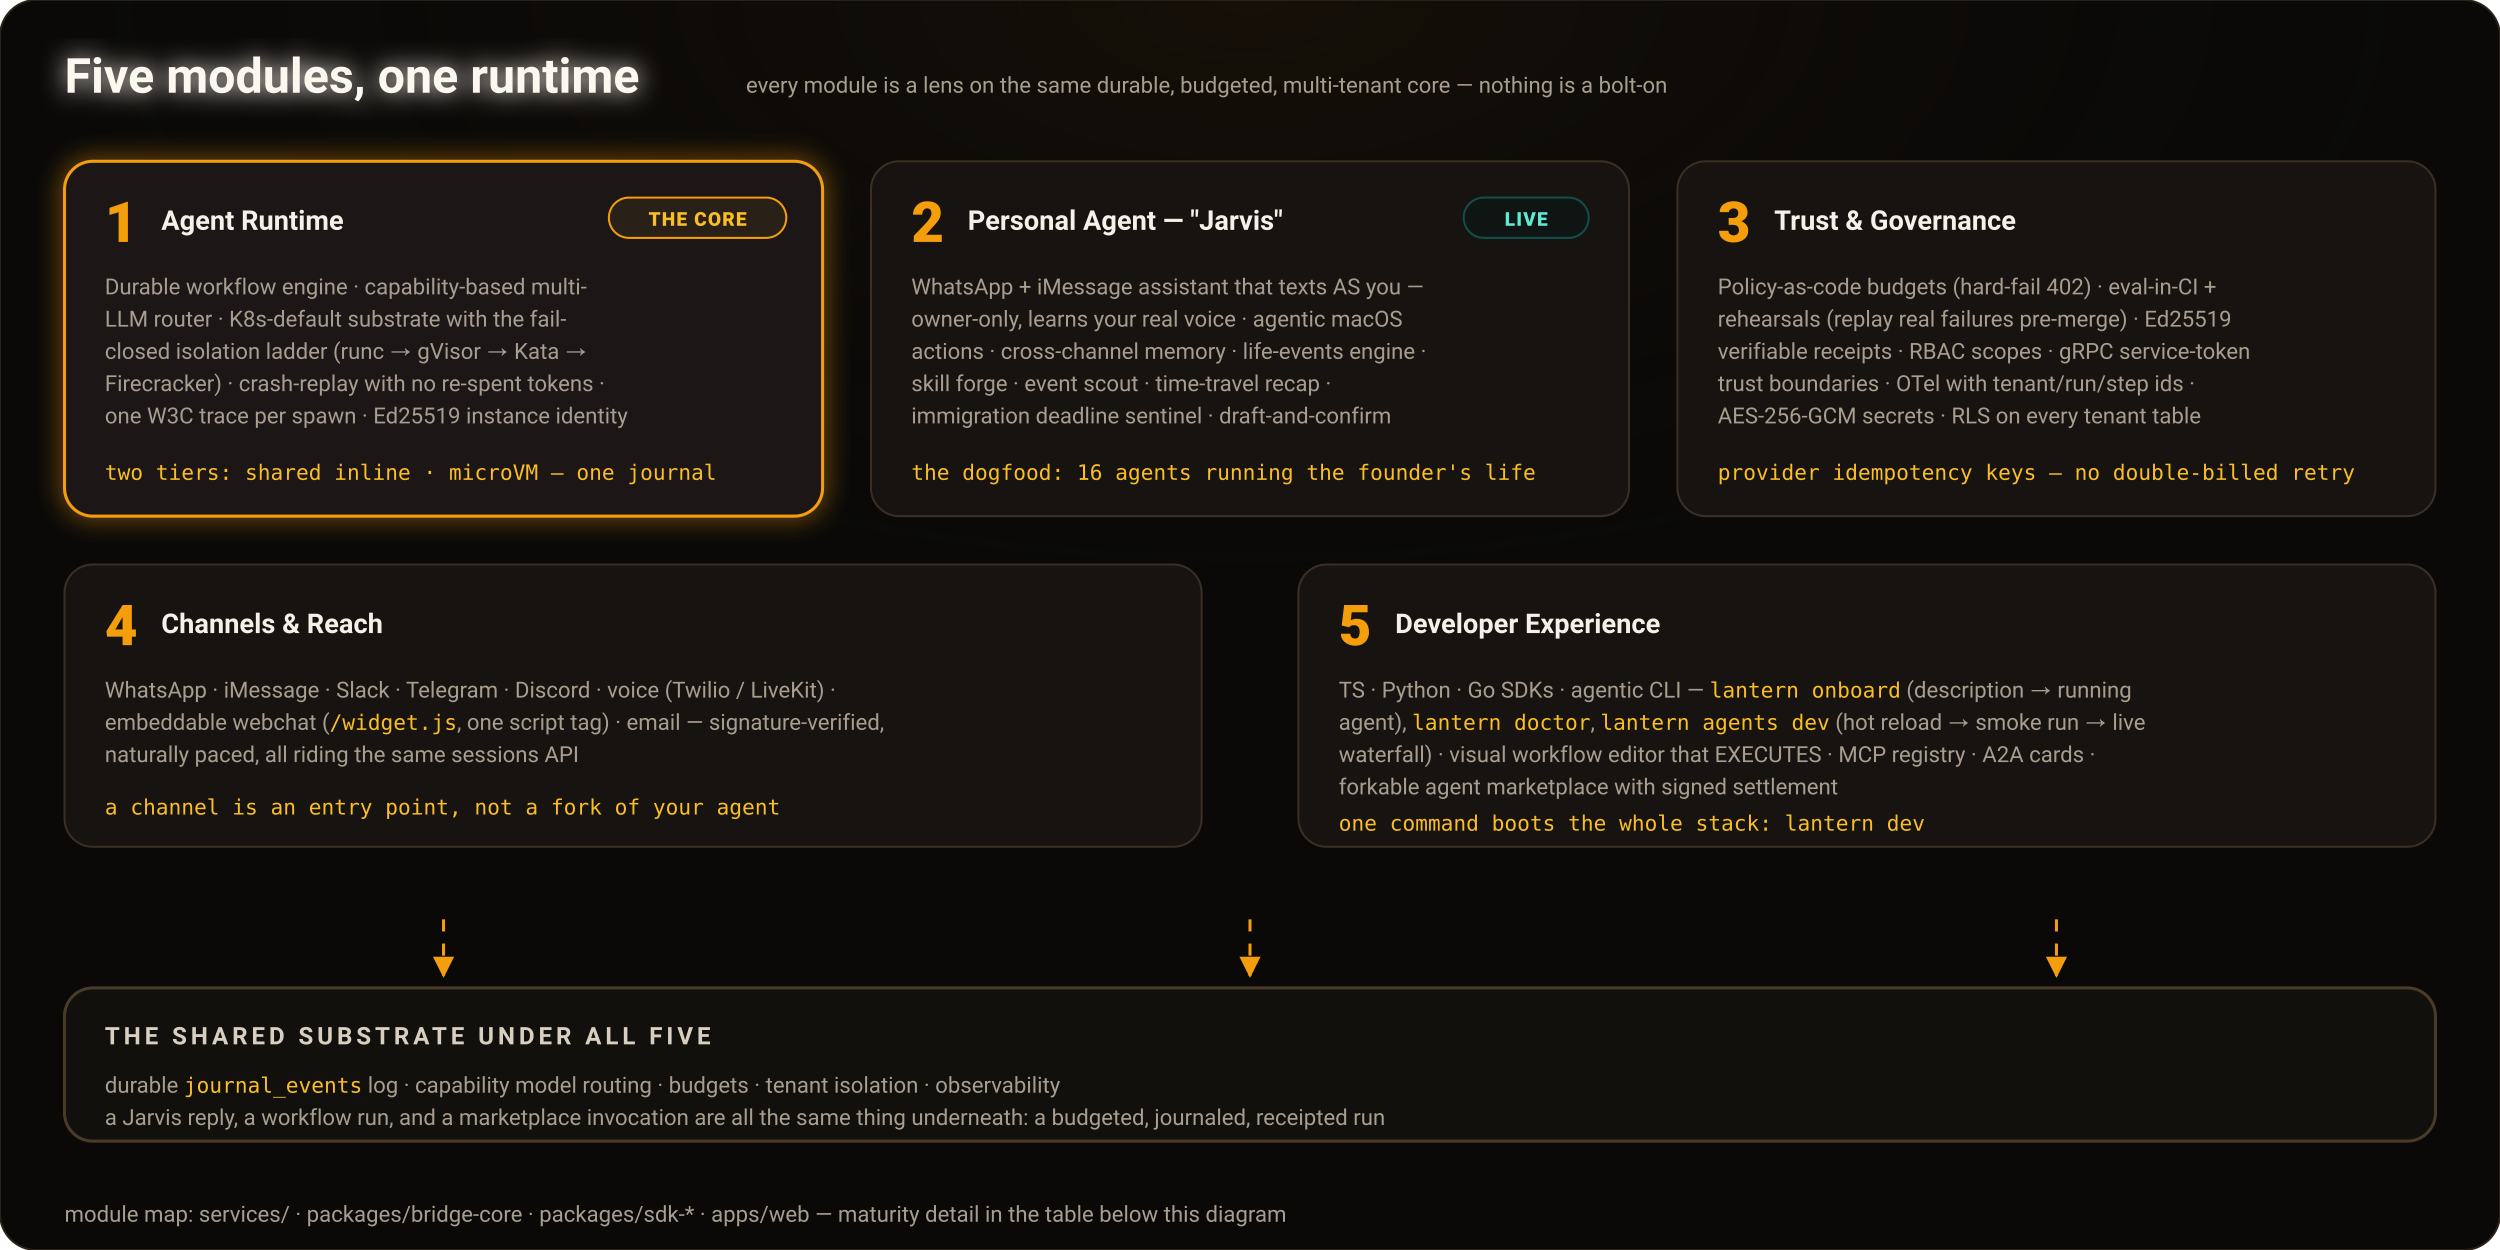
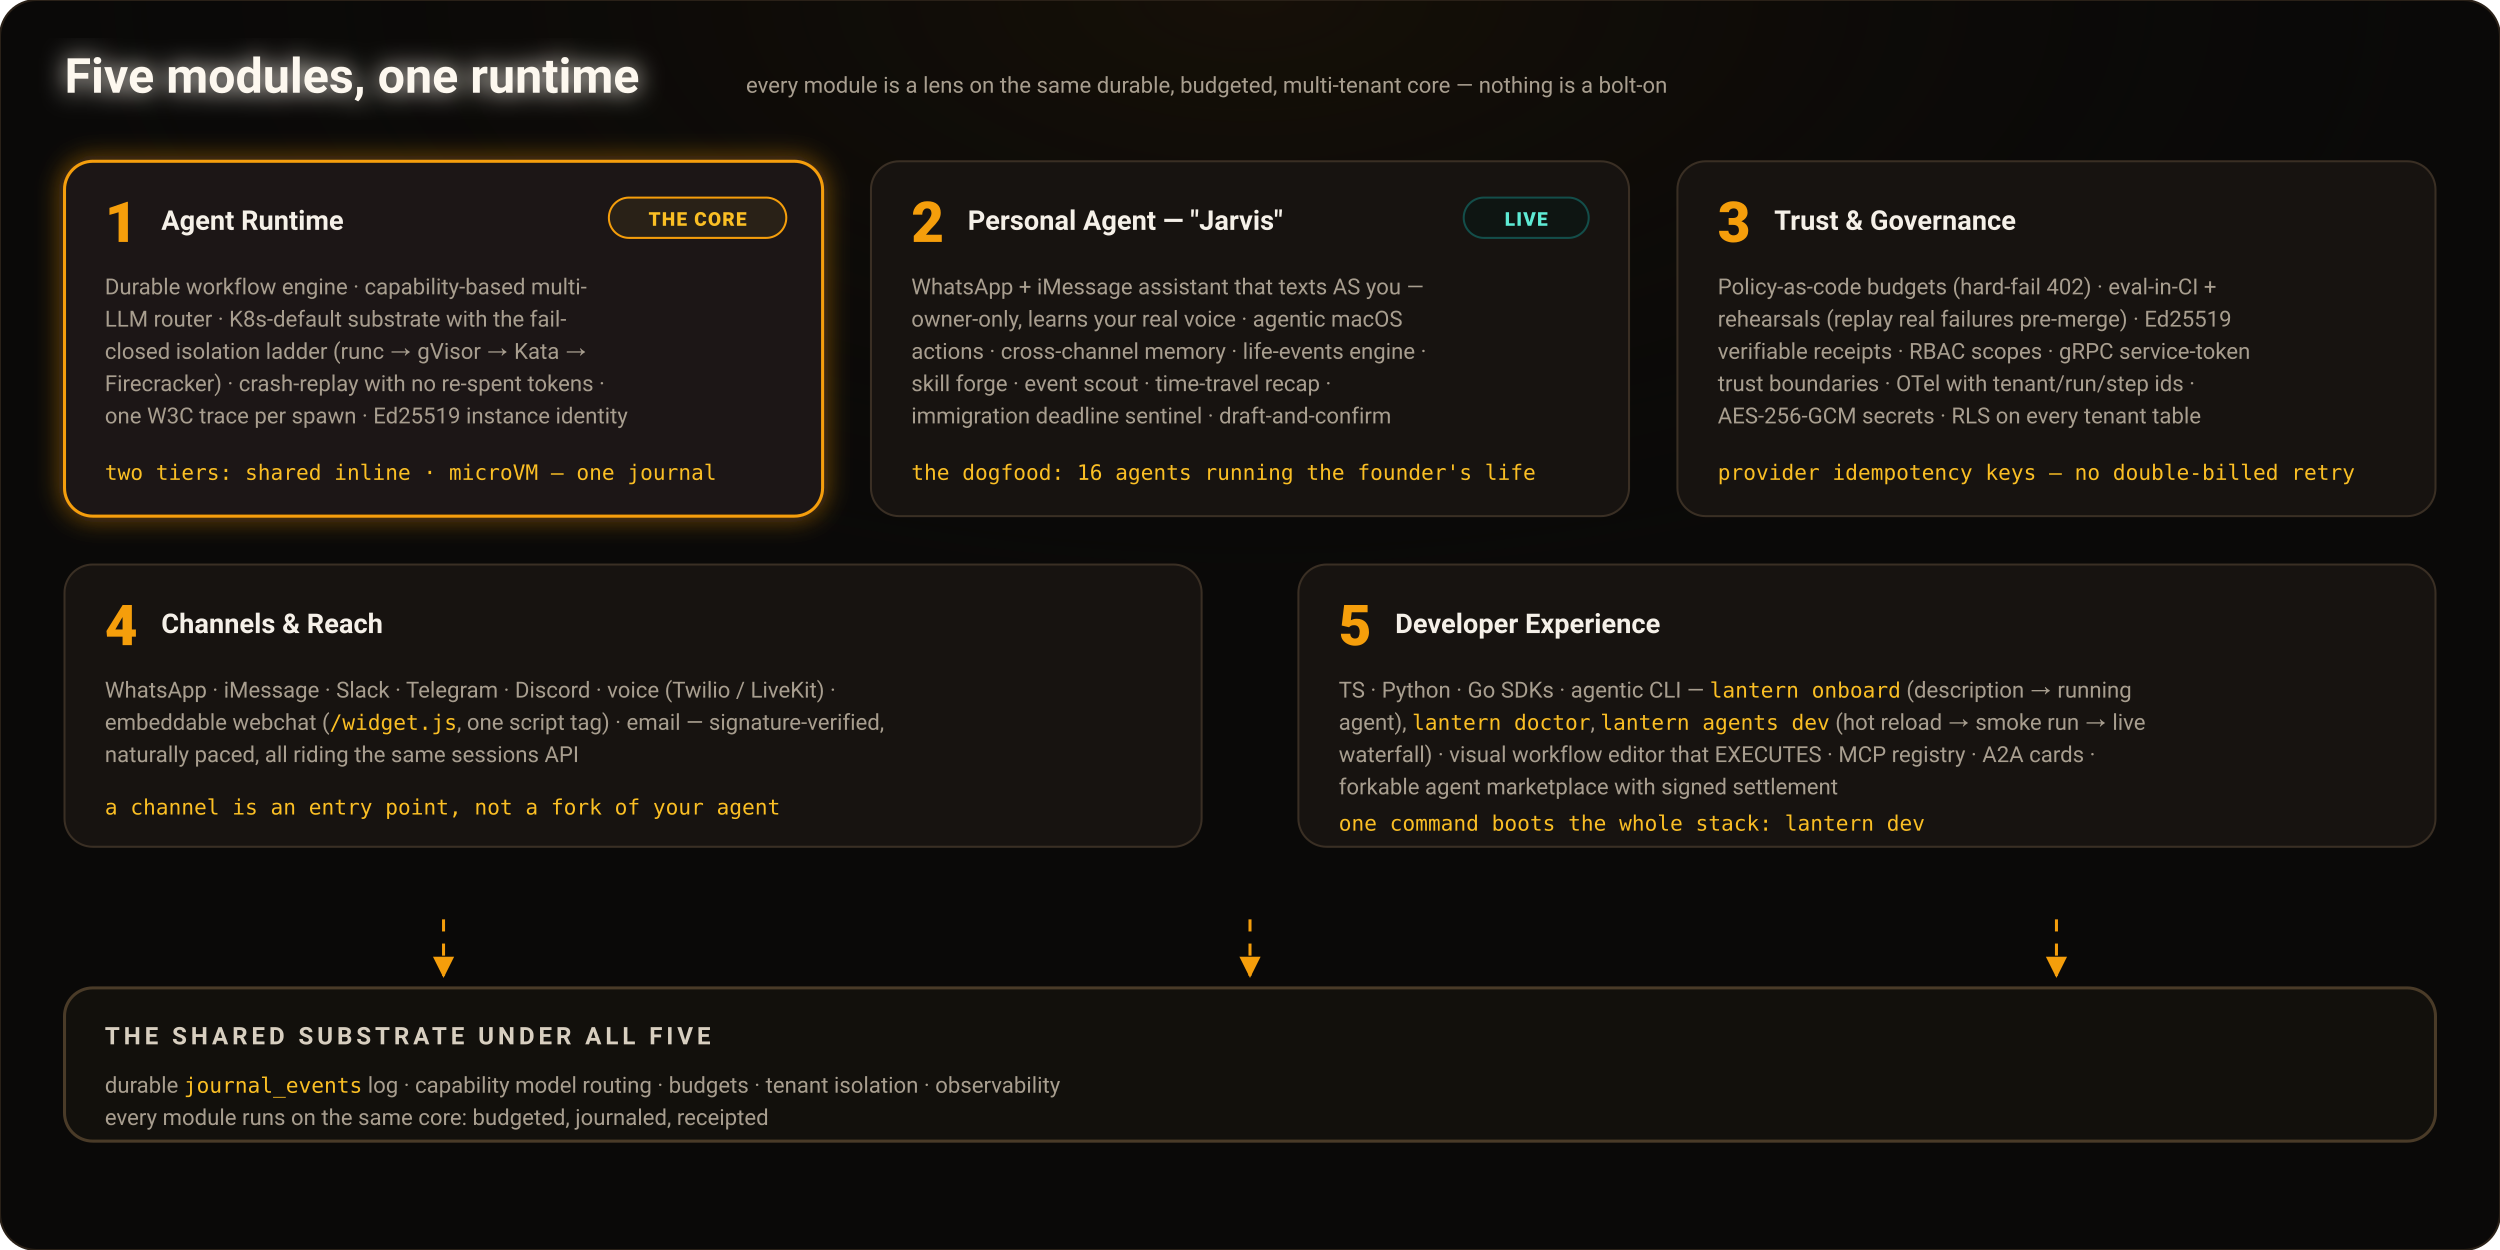
<svg xmlns="http://www.w3.org/2000/svg" width="1240" height="620" viewBox="0 0 1240 620" font-family="ui-sans-serif, system-ui, -apple-system, Segoe UI, Roboto, Helvetica, Arial, sans-serif" role="img" aria-label="Lantern's five modules — Agent Runtime, Personal Agent, Trust and Governance, Channels and Reach, Developer Experience — all running on one shared runtime substrate">
  <defs>
    <radialGradient id="mo-vign" cx="50%" cy="0%" r="90%">
      <stop offset="0%" stop-color="#201607" stop-opacity=".55" />
      <stop offset="55%" stop-color="#0a0908" stop-opacity="0" />
    </radialGradient>
    <filter id="mo-glow" x="-40%" y="-40%" width="180%" height="180%">
      <feGaussianBlur stdDeviation="6" result="b" />
      <feMerge>
        <feMergeNode in="b" />
        <feMergeNode in="SourceGraphic" />
      </feMerge>
    </filter>
    <marker id="mo-arrA" viewBox="0 0 10 10" refX="9" refY="5" markerWidth="7" markerHeight="7" orient="auto-start-reverse">
      <path d="M0 0 L10 5 L0 10 z" fill="#f59e0b" />
    </marker>
    <style>
      .t    { fill:#f5f0e8; }
      .sub  { fill:#a89e8f; font-size:11px; }
      .h    { fill:#fdf8ef; font-weight:700; }
      .code { fill:#fbbf24; font-size:10.5px; font-family:ui-monospace,SFMono-Regular,Menlo,monospace; }
      .mono { fill:#d8cfc0; font-size:10.5px; font-family:ui-monospace,SFMono-Regular,Menlo,monospace; }
      .band { fill:#d8cfc0; font-size:12px; font-weight:700; letter-spacing:.16em; }
      .num  { fill:#f59e0b; font-size:28px; font-weight:800; }
      .chip { font-size:9.5px; font-weight:800; letter-spacing:.06em; }
      .moflow { stroke-dasharray:6 6; animation:mo-dash 1.4s linear infinite; }
      @keyframes mo-dash { to { stroke-dashoffset:-24; } }
      @media (prefers-reduced-motion: reduce) { .moflow { animation:none; } }
    </style>
  </defs>
  <rect x="0" y="0" width="1240" height="620" rx="18" fill="#0a0908" />
  <rect x="0" y="0" width="1240" height="620" rx="18" fill="url(#mo-vign)" />
  <rect x="0" y="0" width="1240" height="620" rx="18" fill="none" stroke="#2a2118" />
  <text x="32" y="46" class="h" font-size="24" filter="url(#mo-glow)">Five modules, one runtime</text>
  <text x="370" y="46" class="sub" font-size="13">every module is a lens on the same durable, budgeted, multi-tenant core — nothing is a bolt-on</text>
  <g transform="translate(32,80)">
    <rect x="0" y="0" width="376" height="176" rx="14" fill="#1e1813" stroke="#f59e0b" stroke-width="1.5" filter="url(#mo-glow)" />
    <text x="20" y="40" class="num">1</text>
    <text x="48" y="34" class="t" font-size="13.5" font-weight="700">Agent Runtime</text>
    <rect x="270" y="18" width="88" height="20" rx="10" fill="#292117" stroke="#f59e0b" />
    <text x="314" y="32" text-anchor="middle" class="chip" fill="#fbbf24">THE CORE</text>
    <text x="20" y="66" class="sub">Durable workflow engine · capability-based multi-</text>
    <text x="20" y="82" class="sub">LLM router · K8s-default substrate with the fail-</text>
    <text x="20" y="98" class="sub">closed isolation ladder (runc → gVisor → Kata →</text>
    <text x="20" y="114" class="sub">Firecracker) · crash-replay with no re-spent tokens ·</text>
    <text x="20" y="130" class="sub">one W3C trace per spawn · Ed25519 instance identity</text>
    <text x="20" y="158" class="code">two tiers: shared inline · microVM — one journal</text>
    <rect x="400" y="0" width="376" height="176" rx="14" fill="#171310" stroke="#3a2f24" />
    <text x="420" y="40" class="num">2</text>
    <text x="448" y="34" class="t" font-size="13.5" font-weight="700">Personal Agent — "Jarvis"</text>
    <rect x="694" y="18" width="62" height="20" rx="10" fill="#0e1512" stroke="#134e4a" />
    <text x="725" y="32" text-anchor="middle" class="chip" fill="#5eead4">LIVE</text>
    <text x="420" y="66" class="sub">WhatsApp + iMessage assistant that texts AS you —</text>
    <text x="420" y="82" class="sub">owner-only, learns your real voice · agentic macOS</text>
    <text x="420" y="98" class="sub">actions · cross-channel memory · life-events engine ·</text>
    <text x="420" y="114" class="sub">skill forge · event scout · time-travel recap ·</text>
    <text x="420" y="130" class="sub">immigration deadline sentinel · draft-and-confirm</text>
    <text x="420" y="158" class="code">the dogfood: 16 agents running the founder's life</text>
    <rect x="800" y="0" width="376" height="176" rx="14" fill="#171310" stroke="#3a2f24" />
    <text x="820" y="40" class="num">3</text>
    <text x="848" y="34" class="t" font-size="13.5" font-weight="700">Trust &amp; Governance</text>
    <text x="820" y="66" class="sub">Policy-as-code budgets (hard-fail 402) · eval-in-CI +</text>
    <text x="820" y="82" class="sub">rehearsals (replay real failures pre-merge) · Ed25519</text>
    <text x="820" y="98" class="sub">verifiable receipts · RBAC scopes · gRPC service-token</text>
    <text x="820" y="114" class="sub">trust boundaries · OTel with tenant/run/step ids ·</text>
    <text x="820" y="130" class="sub">AES-256-GCM secrets · RLS on every tenant table</text>
    <text x="820" y="158" class="code">provider idempotency keys — no double-billed retry</text>
  </g>
  <g transform="translate(32,280)">
    <rect x="0" y="0" width="564" height="140" rx="14" fill="#171310" stroke="#3a2f24" />
    <text x="20" y="40" class="num">4</text>
    <text x="48" y="34" class="t" font-size="13.5" font-weight="700">Channels &amp; Reach</text>
    <text x="20" y="66" class="sub">WhatsApp · iMessage · Slack · Telegram · Discord · voice (Twilio / LiveKit) ·</text>
    <text x="20" y="82" class="sub">embeddable webchat (<tspan class="code">/widget.js</tspan>, one script tag) · email — signature-verified,</text>
    <text x="20" y="98" class="sub">naturally paced, all riding the same sessions API</text>
    <text x="20" y="124" class="code">a channel is an entry point, not a fork of your agent</text>
    <rect x="612" y="0" width="564" height="140" rx="14" fill="#171310" stroke="#3a2f24" />
    <text x="632" y="40" class="num">5</text>
    <text x="660" y="34" class="t" font-size="13.5" font-weight="700">Developer Experience</text>
    <text x="632" y="66" class="sub">TS · Python · Go SDKs · agentic CLI — <tspan class="code">lantern onboard</tspan> (description → running</text>
    <text x="632" y="82" class="sub">agent), <tspan class="code">lantern doctor</tspan>, <tspan class="code">lantern agents dev</tspan> (hot reload → smoke run → live</text>
    <text x="632" y="98" class="sub">waterfall) · visual workflow editor that EXECUTES · MCP registry · A2A cards ·</text>
    <text x="632" y="114" class="sub">forkable agent marketplace with signed settlement</text>
    <text x="632" y="124" class="code" dy="8">one command boots the whole stack: lantern dev</text>
  </g>
  <path class="moflow" d="M 220 456 V 484" stroke="#f59e0b" stroke-width="1.5" fill="none" marker-end="url(#mo-arrA)" />
  <path class="moflow" d="M 620 456 V 484" stroke="#f59e0b" stroke-width="1.5" fill="none" marker-end="url(#mo-arrA)" />
  <path class="moflow" d="M 1020 456 V 484" stroke="#f59e0b" stroke-width="1.5" fill="none" marker-end="url(#mo-arrA)" />
  <g transform="translate(32,490)">
    <rect x="0" y="0" width="1176" height="76" rx="14" fill="#12100c" stroke="#4a3b28" stroke-width="1.5" />
    <text x="20" y="28" class="band" fill="#fbbf24" font-size="11">THE SHARED SUBSTRATE UNDER ALL FIVE</text>
    <text x="20" y="52" class="sub">durable <tspan class="code">journal_events</tspan> log · capability model routing · budgets · tenant isolation · observability</text>
-     <text x="20" y="68" class="sub">a Jarvis reply, a workflow run, and a marketplace invocation are all the same thing underneath: a budgeted, journaled, receipted run</text>
+     <text x="20" y="68" class="sub">every module runs on the same core: budgeted, journaled, receipted</text>
  </g>
-   <text x="32" y="606" class="sub">module map: services/ · packages/bridge-core · packages/sdk-* · apps/web — maturity detail in the table below this diagram</text>
</svg>
